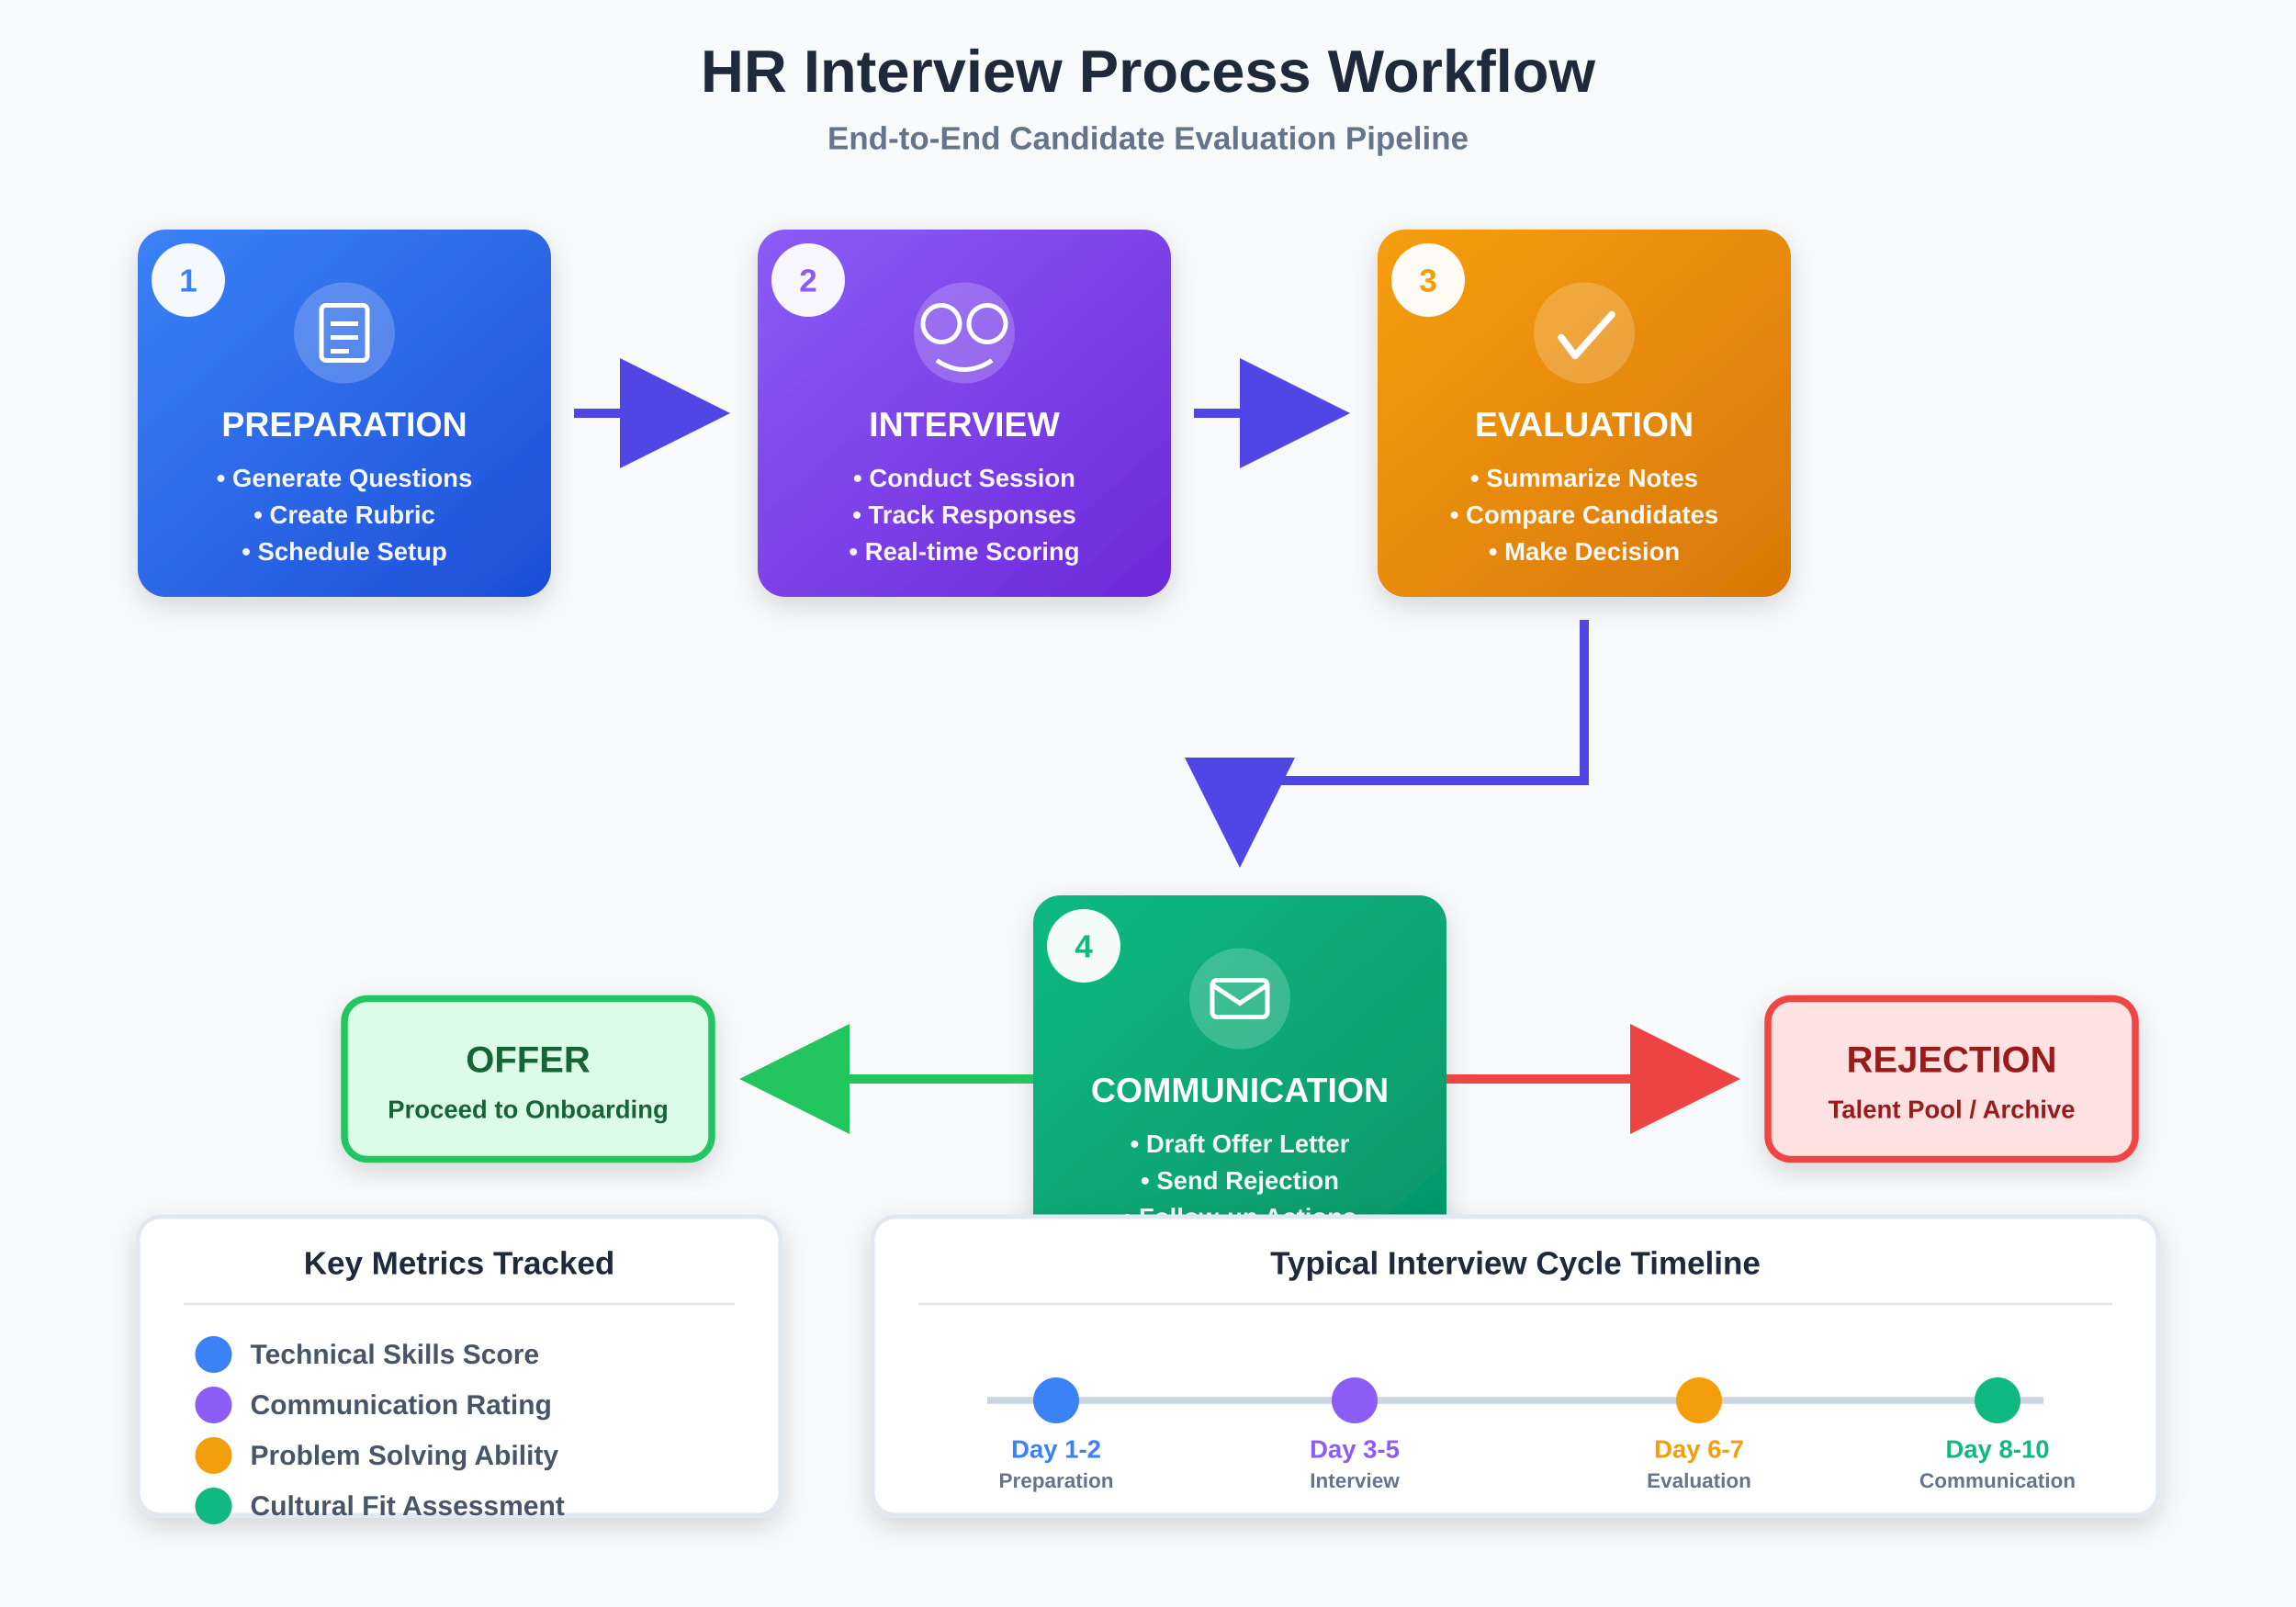
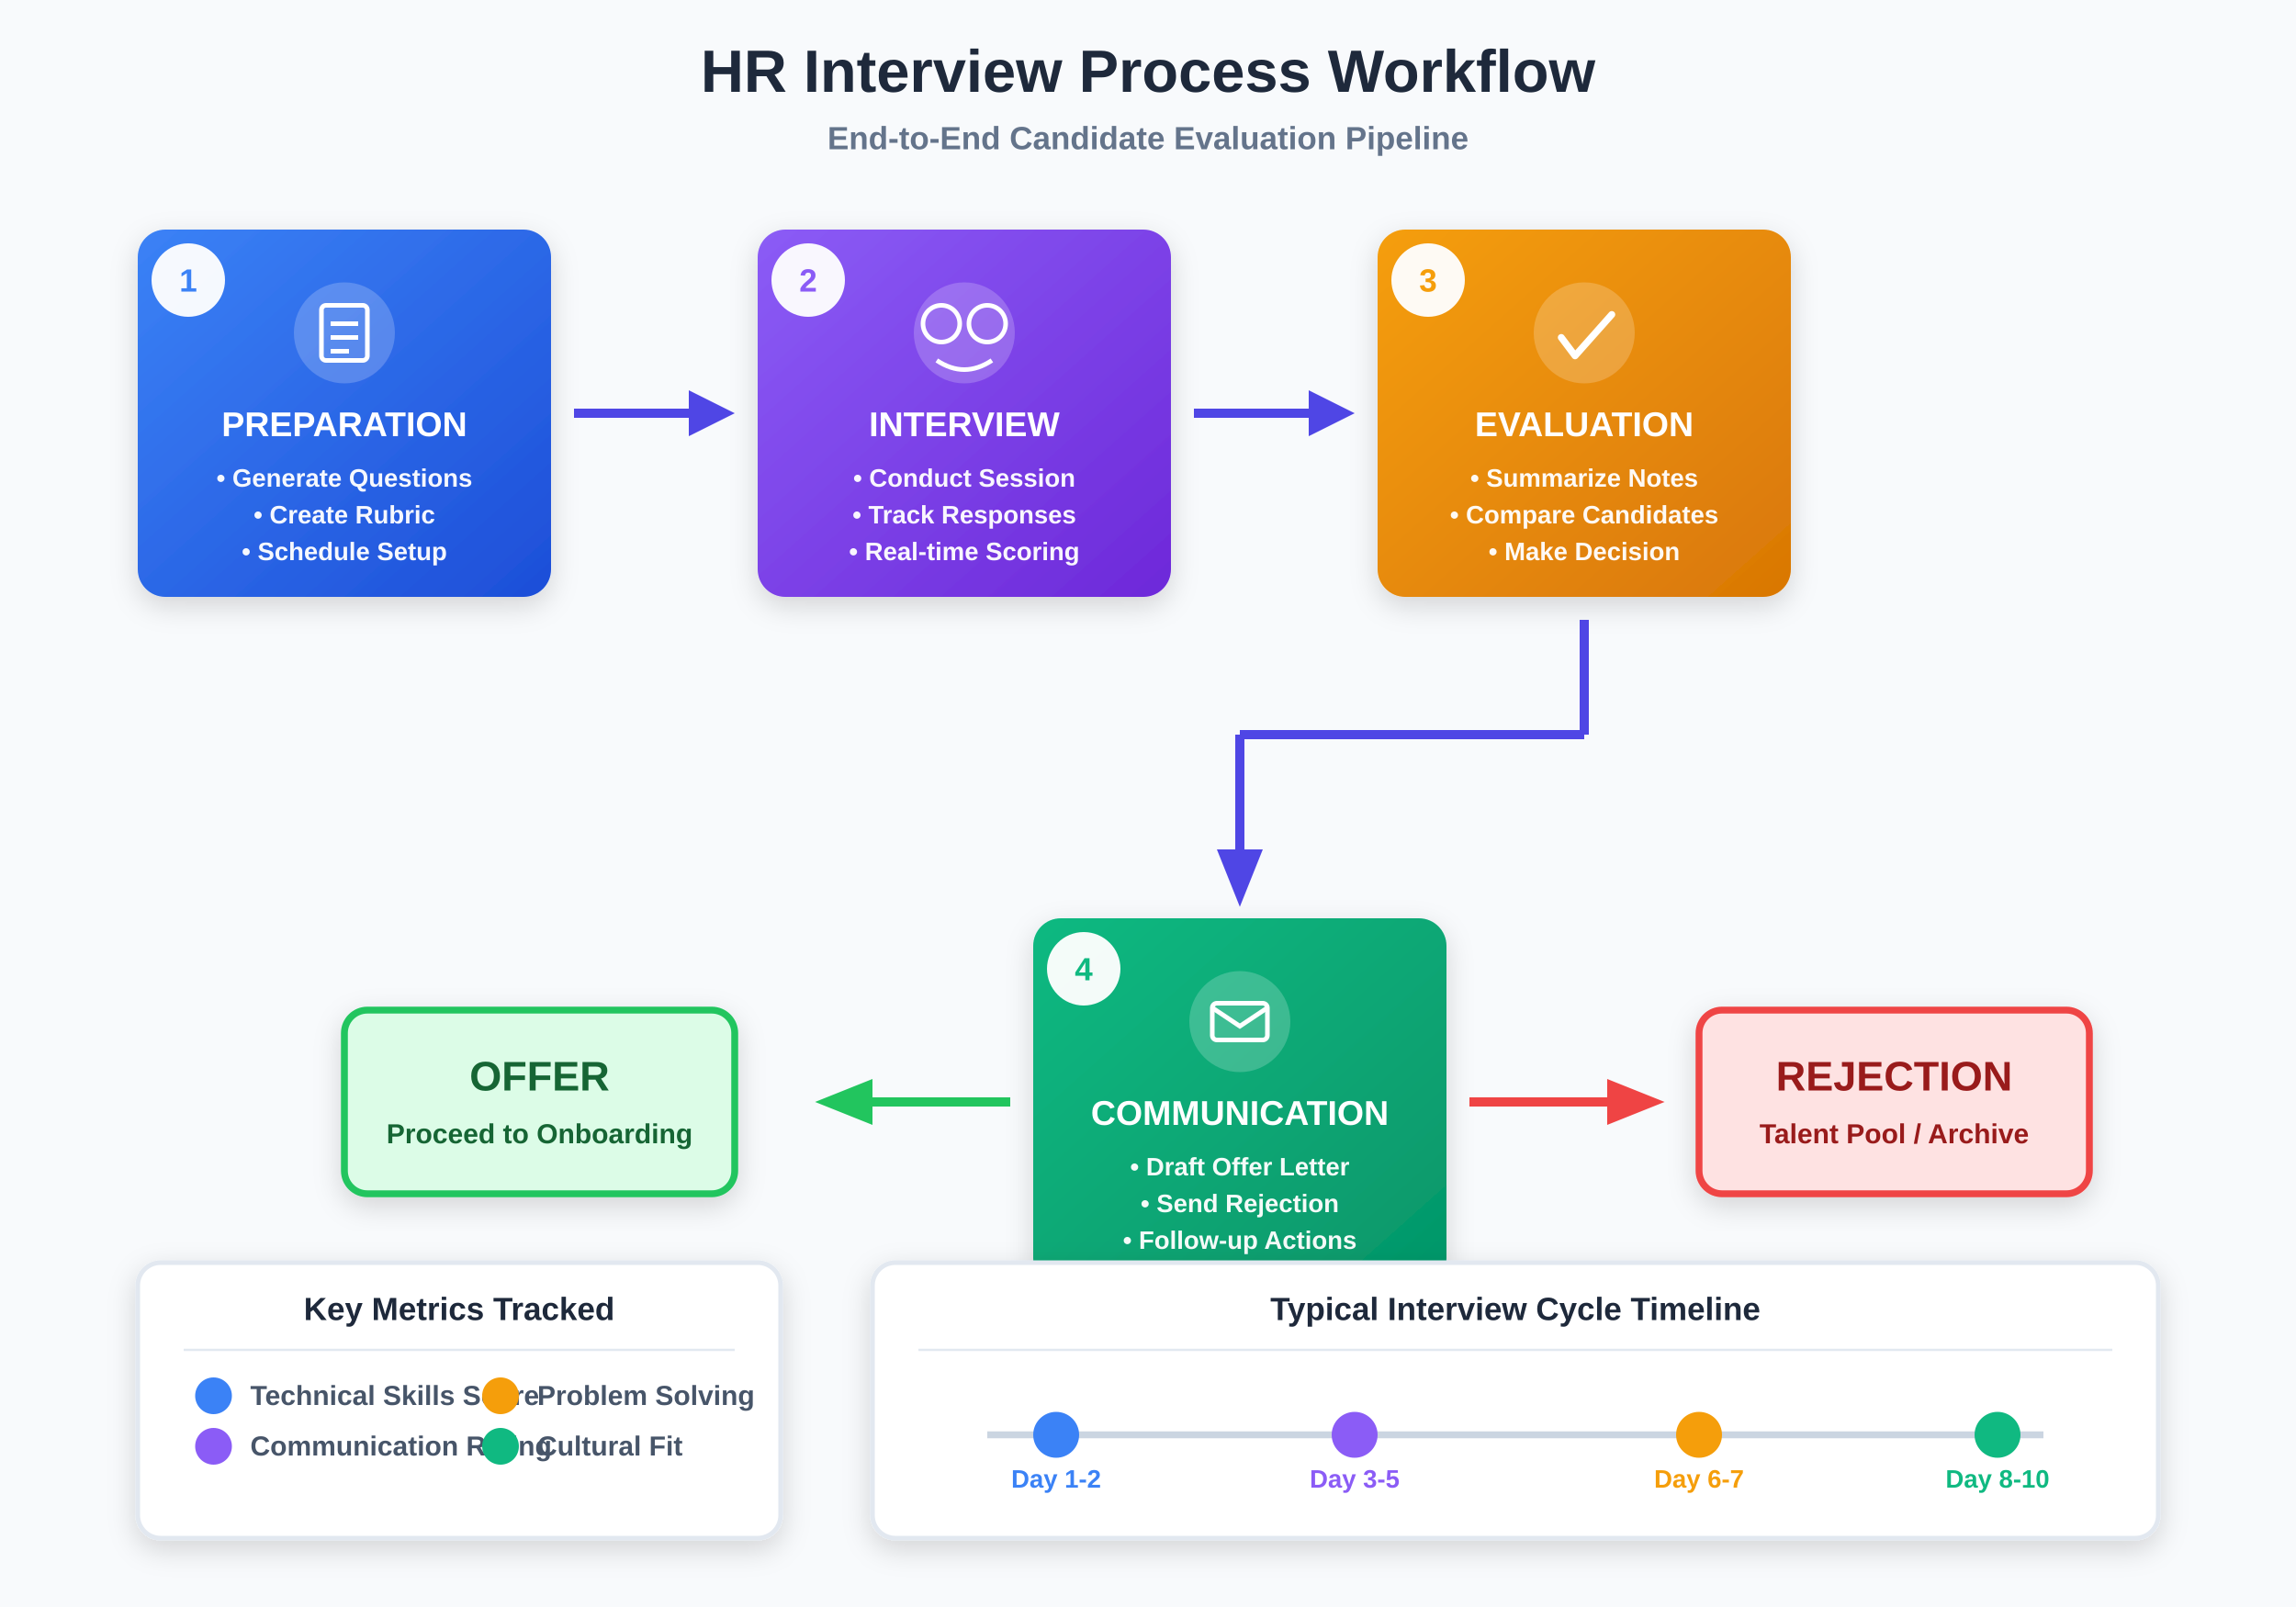
<svg xmlns="http://www.w3.org/2000/svg" viewBox="0 0 1000 700">
  <defs>
    <linearGradient id="prepGradient" x1="0%" y1="0%" x2="100%" y2="100%">
      <stop offset="0%" style="stop-color:#3B82F6;stop-opacity:1" />
      <stop offset="100%" style="stop-color:#1D4ED8;stop-opacity:1" />
    </linearGradient>
    <linearGradient id="interviewGradient" x1="0%" y1="0%" x2="100%" y2="100%">
      <stop offset="0%" style="stop-color:#8B5CF6;stop-opacity:1" />
      <stop offset="100%" style="stop-color:#6D28D9;stop-opacity:1" />
    </linearGradient>
    <linearGradient id="evalGradient" x1="0%" y1="0%" x2="100%" y2="100%">
      <stop offset="0%" style="stop-color:#F59E0B;stop-opacity:1" />
      <stop offset="100%" style="stop-color:#D97706;stop-opacity:1" />
    </linearGradient>
    <linearGradient id="commGradient" x1="0%" y1="0%" x2="100%" y2="100%">
      <stop offset="0%" style="stop-color:#10B981;stop-opacity:1" />
      <stop offset="100%" style="stop-color:#059669;stop-opacity:1" />
    </linearGradient>
    <filter id="shadow" x="-20%" y="-20%" width="140%" height="140%">
      <feDropShadow dx="0" dy="4" stdDeviation="6" flood-color="#000" flood-opacity="0.15" />
    </filter>
-     <marker id="arrowBlue" markerWidth="12" markerHeight="12" refX="10" refY="6" orient="auto">
-       <path d="M0,0 L0,12 L12,6 Z" fill="#4F46E5" />
-     </marker>
-     <marker id="arrowGreen" markerWidth="12" markerHeight="12" refX="10" refY="6" orient="auto">
-       <path d="M0,0 L0,12 L12,6 Z" fill="#22C55E" />
-     </marker>
-     <marker id="arrowRed" markerWidth="12" markerHeight="12" refX="10" refY="6" orient="auto">
-       <path d="M0,0 L0,12 L12,6 Z" fill="#EF4444" />
-     </marker>
  </defs>
  <rect width="1000" height="700" fill="#F8FAFC" />
  <text x="500" y="40" text-anchor="middle" font-family="Arial, sans-serif" font-size="26" font-weight="bold" fill="#1E293B">
    HR Interview Process Workflow
  </text>
  <text x="500" y="65" text-anchor="middle" font-family="Arial, sans-serif" font-size="14" font-weight="bold" fill="#64748B">
    End-to-End Candidate Evaluation Pipeline
  </text>
  <g transform="translate(60, 100)">
    <rect x="0" y="0" width="180" height="160" rx="12" fill="url(#prepGradient)" filter="url(#shadow)" />
    <circle cx="22" cy="22" r="16" fill="#FFF" opacity="0.95" />
    <text x="22" y="27" text-anchor="middle" font-family="Arial, sans-serif" font-size="14" font-weight="bold" fill="#3B82F6">1</text>
    <g transform="translate(90, 45)">
      <circle cx="0" cy="0" r="22" fill="#FFF" opacity="0.2" />
      <rect x="-10" y="-12" width="20" height="24" rx="2" fill="none" stroke="#FFF" stroke-width="2" />
      <line x1="-6" y1="-4" x2="6" y2="-4" stroke="#FFF" stroke-width="2" />
      <line x1="-6" y1="2" x2="6" y2="2" stroke="#FFF" stroke-width="2" />
      <line x1="-6" y1="8" x2="2" y2="8" stroke="#FFF" stroke-width="2" />
    </g>
    <text x="90" y="90" text-anchor="middle" font-family="Arial, sans-serif" font-size="15" font-weight="bold" fill="#FFF">PREPARATION</text>
    <text x="90" y="112" text-anchor="middle" font-family="Arial, sans-serif" font-size="11" font-weight="bold" fill="#FFF" opacity="0.95">• Generate Questions</text>
    <text x="90" y="128" text-anchor="middle" font-family="Arial, sans-serif" font-size="11" font-weight="bold" fill="#FFF" opacity="0.95">• Create Rubric</text>
    <text x="90" y="144" text-anchor="middle" font-family="Arial, sans-serif" font-size="11" font-weight="bold" fill="#FFF" opacity="0.95">• Schedule Setup</text>
  </g>
-   <line x1="250" y1="180" x2="310" y2="180" stroke="#4F46E5" stroke-width="4" marker-end="url(#arrowBlue)" />
+   <g transform="translate(250, 165)">
+     <line x1="0" y1="15" x2="50" y2="15" stroke="#4F46E5" stroke-width="4" />
+     <polygon points="50,5 70,15 50,25" fill="#4F46E5" />
+   </g>
  <g transform="translate(330, 100)">
    <rect x="0" y="0" width="180" height="160" rx="12" fill="url(#interviewGradient)" filter="url(#shadow)" />
    <circle cx="22" cy="22" r="16" fill="#FFF" opacity="0.95" />
    <text x="22" y="27" text-anchor="middle" font-family="Arial, sans-serif" font-size="14" font-weight="bold" fill="#8B5CF6">2</text>
    <g transform="translate(90, 45)">
      <circle cx="0" cy="0" r="22" fill="#FFF" opacity="0.2" />
      <circle cx="-10" cy="-4" r="8" fill="none" stroke="#FFF" stroke-width="2" />
      <circle cx="10" cy="-4" r="8" fill="none" stroke="#FFF" stroke-width="2" />
      <path d="M-12 12 Q0 20 12 12" fill="none" stroke="#FFF" stroke-width="2" />
    </g>
    <text x="90" y="90" text-anchor="middle" font-family="Arial, sans-serif" font-size="15" font-weight="bold" fill="#FFF">INTERVIEW</text>
    <text x="90" y="112" text-anchor="middle" font-family="Arial, sans-serif" font-size="11" font-weight="bold" fill="#FFF" opacity="0.95">• Conduct Session</text>
    <text x="90" y="128" text-anchor="middle" font-family="Arial, sans-serif" font-size="11" font-weight="bold" fill="#FFF" opacity="0.95">• Track Responses</text>
    <text x="90" y="144" text-anchor="middle" font-family="Arial, sans-serif" font-size="11" font-weight="bold" fill="#FFF" opacity="0.95">• Real-time Scoring</text>
  </g>
-   <line x1="520" y1="180" x2="580" y2="180" stroke="#4F46E5" stroke-width="4" marker-end="url(#arrowBlue)" />
+   <g transform="translate(520, 165)">
+     <line x1="0" y1="15" x2="50" y2="15" stroke="#4F46E5" stroke-width="4" />
+     <polygon points="50,5 70,15 50,25" fill="#4F46E5" />
+   </g>
  <g transform="translate(600, 100)">
    <rect x="0" y="0" width="180" height="160" rx="12" fill="url(#evalGradient)" filter="url(#shadow)" />
    <circle cx="22" cy="22" r="16" fill="#FFF" opacity="0.95" />
    <text x="22" y="27" text-anchor="middle" font-family="Arial, sans-serif" font-size="14" font-weight="bold" fill="#F59E0B">3</text>
    <g transform="translate(90, 45)">
      <circle cx="0" cy="0" r="22" fill="#FFF" opacity="0.2" />
      <path d="M-10 2 L-4 10 L12 -8" fill="none" stroke="#FFF" stroke-width="3" stroke-linecap="round" stroke-linejoin="round" />
    </g>
    <text x="90" y="90" text-anchor="middle" font-family="Arial, sans-serif" font-size="15" font-weight="bold" fill="#FFF">EVALUATION</text>
    <text x="90" y="112" text-anchor="middle" font-family="Arial, sans-serif" font-size="11" font-weight="bold" fill="#FFF" opacity="0.95">• Summarize Notes</text>
    <text x="90" y="128" text-anchor="middle" font-family="Arial, sans-serif" font-size="11" font-weight="bold" fill="#FFF" opacity="0.95">• Compare Candidates</text>
    <text x="90" y="144" text-anchor="middle" font-family="Arial, sans-serif" font-size="11" font-weight="bold" fill="#FFF" opacity="0.95">• Make Decision</text>
  </g>
-   <path d="M 690 270 L 690 310 L 690 340 L 540 340 L 540 370" fill="none" stroke="#4F46E5" stroke-width="4" marker-end="url(#arrowBlue)" />
-   <g transform="translate(450, 390)">
+   <g>
+     <line x1="690" y1="270" x2="690" y2="320" stroke="#4F46E5" stroke-width="4" />
+     <line x1="690" y1="320" x2="540" y2="320" stroke="#4F46E5" stroke-width="4" />
+     <line x1="540" y1="320" x2="540" y2="370" stroke="#4F46E5" stroke-width="4" />
+     <polygon points="530,370 540,395 550,370" fill="#4F46E5" />
+   </g>
+   <g transform="translate(450, 400)">
    <rect x="0" y="0" width="180" height="160" rx="12" fill="url(#commGradient)" filter="url(#shadow)" />
    <circle cx="22" cy="22" r="16" fill="#FFF" opacity="0.95" />
    <text x="22" y="27" text-anchor="middle" font-family="Arial, sans-serif" font-size="14" font-weight="bold" fill="#10B981">4</text>
    <g transform="translate(90, 45)">
      <circle cx="0" cy="0" r="22" fill="#FFF" opacity="0.2" />
      <rect x="-12" y="-8" width="24" height="16" rx="2" fill="none" stroke="#FFF" stroke-width="2" />
      <path d="M-12 -6 L0 2 L12 -6" fill="none" stroke="#FFF" stroke-width="2" />
    </g>
    <text x="90" y="90" text-anchor="middle" font-family="Arial, sans-serif" font-size="15" font-weight="bold" fill="#FFF">COMMUNICATION</text>
    <text x="90" y="112" text-anchor="middle" font-family="Arial, sans-serif" font-size="11" font-weight="bold" fill="#FFF" opacity="0.95">• Draft Offer Letter</text>
    <text x="90" y="128" text-anchor="middle" font-family="Arial, sans-serif" font-size="11" font-weight="bold" fill="#FFF" opacity="0.95">• Send Rejection</text>
    <text x="90" y="144" text-anchor="middle" font-family="Arial, sans-serif" font-size="11" font-weight="bold" fill="#FFF" opacity="0.95">• Follow-up Actions</text>
  </g>
-   <line x1="450" y1="470" x2="330" y2="470" stroke="#22C55E" stroke-width="4" marker-end="url(#arrowGreen)" />
-   <g transform="translate(150, 435)">
-     <rect x="0" y="0" width="160" height="70" rx="10" fill="#DCFCE7" stroke="#22C55E" stroke-width="3" filter="url(#shadow)" />
-     <text x="80" y="32" text-anchor="middle" font-family="Arial, sans-serif" font-size="16" font-weight="bold" fill="#166534">OFFER</text>
-     <text x="80" y="52" text-anchor="middle" font-family="Arial, sans-serif" font-size="11" font-weight="bold" fill="#166534">Proceed to Onboarding</text>
+   <g transform="translate(350, 475)">
+     <line x1="90" y1="5" x2="30" y2="5" stroke="#22C55E" stroke-width="4" />
+     <polygon points="30,15 5,5 30,-5" fill="#22C55E" />
  </g>
-   <line x1="630" y1="470" x2="750" y2="470" stroke="#EF4444" stroke-width="4" marker-end="url(#arrowRed)" />
-   <g transform="translate(770, 435)">
-     <rect x="0" y="0" width="160" height="70" rx="10" fill="#FEE2E2" stroke="#EF4444" stroke-width="3" filter="url(#shadow)" />
-     <text x="80" y="32" text-anchor="middle" font-family="Arial, sans-serif" font-size="16" font-weight="bold" fill="#991B1B">REJECTION</text>
-     <text x="80" y="52" text-anchor="middle" font-family="Arial, sans-serif" font-size="11" font-weight="bold" fill="#991B1B">Talent Pool / Archive</text>
+   <g transform="translate(150, 440)">
+     <rect x="0" y="0" width="170" height="80" rx="10" fill="#DCFCE7" stroke="#22C55E" stroke-width="3" filter="url(#shadow)" />
+     <text x="85" y="35" text-anchor="middle" font-family="Arial, sans-serif" font-size="18" font-weight="bold" fill="#166534">OFFER</text>
+     <text x="85" y="58" text-anchor="middle" font-family="Arial, sans-serif" font-size="12" font-weight="bold" fill="#166534">Proceed to Onboarding</text>
  </g>
-   <g transform="translate(60, 530)">
-     <rect x="0" y="0" width="280" height="130" rx="10" fill="#FFF" stroke="#E2E8F0" stroke-width="2" filter="url(#shadow)" />
+   <g transform="translate(640, 475)">
+     <line x1="0" y1="5" x2="60" y2="5" stroke="#EF4444" stroke-width="4" />
+     <polygon points="60,-5 85,5 60,15" fill="#EF4444" />
+   </g>
+   <g transform="translate(740, 440)">
+     <rect x="0" y="0" width="170" height="80" rx="10" fill="#FEE2E2" stroke="#EF4444" stroke-width="3" filter="url(#shadow)" />
+     <text x="85" y="35" text-anchor="middle" font-family="Arial, sans-serif" font-size="18" font-weight="bold" fill="#991B1B">REJECTION</text>
+     <text x="85" y="58" text-anchor="middle" font-family="Arial, sans-serif" font-size="12" font-weight="bold" fill="#991B1B">Talent Pool / Archive</text>
+   </g>
+   <g transform="translate(60, 550)">
+     <rect x="0" y="0" width="280" height="120" rx="10" fill="#FFF" stroke="#E2E8F0" stroke-width="2" filter="url(#shadow)" />
    <text x="140" y="25" text-anchor="middle" font-family="Arial, sans-serif" font-size="14" font-weight="bold" fill="#1E293B">Key Metrics Tracked</text>
    <line x1="20" y1="38" x2="260" y2="38" stroke="#E2E8F0" stroke-width="1" />
-     <g transform="translate(25, 52)">
+     <g transform="translate(25, 50)">
      <circle cx="8" cy="8" r="8" fill="#3B82F6" />
      <text x="24" y="12" font-family="Arial, sans-serif" font-size="12" font-weight="bold" fill="#475569">Technical Skills Score</text>
    </g>
-     <g transform="translate(25, 74)">
+     <g transform="translate(25, 72)">
      <circle cx="8" cy="8" r="8" fill="#8B5CF6" />
      <text x="24" y="12" font-family="Arial, sans-serif" font-size="12" font-weight="bold" fill="#475569">Communication Rating</text>
    </g>
-     <g transform="translate(25, 96)">
+     <g transform="translate(150, 50)">
      <circle cx="8" cy="8" r="8" fill="#F59E0B" />
-       <text x="24" y="12" font-family="Arial, sans-serif" font-size="12" font-weight="bold" fill="#475569">Problem Solving Ability</text>
+       <text x="24" y="12" font-family="Arial, sans-serif" font-size="12" font-weight="bold" fill="#475569">Problem Solving</text>
    </g>
-     <g transform="translate(25, 118)">
+     <g transform="translate(150, 72)">
      <circle cx="8" cy="8" r="8" fill="#10B981" />
-       <text x="24" y="12" font-family="Arial, sans-serif" font-size="12" font-weight="bold" fill="#475569">Cultural Fit Assessment</text>
+       <text x="24" y="12" font-family="Arial, sans-serif" font-size="12" font-weight="bold" fill="#475569">Cultural Fit</text>
    </g>
  </g>
-   <g transform="translate(380, 530)">
-     <rect x="0" y="0" width="560" height="130" rx="10" fill="#FFF" stroke="#E2E8F0" stroke-width="2" filter="url(#shadow)" />
+   <g transform="translate(380, 550)">
+     <rect x="0" y="0" width="560" height="120" rx="10" fill="#FFF" stroke="#E2E8F0" stroke-width="2" filter="url(#shadow)" />
    <text x="280" y="25" text-anchor="middle" font-family="Arial, sans-serif" font-size="14" font-weight="bold" fill="#1E293B">Typical Interview Cycle Timeline</text>
    <line x1="20" y1="38" x2="540" y2="38" stroke="#E2E8F0" stroke-width="1" />
-     <line x1="50" y1="80" x2="510" y2="80" stroke="#CBD5E1" stroke-width="3" />
-     <circle cx="80" cy="80" r="10" fill="#3B82F6" />
-     <text x="80" y="105" text-anchor="middle" font-family="Arial, sans-serif" font-size="11" font-weight="bold" fill="#3B82F6">Day 1-2</text>
-     <text x="80" y="118" text-anchor="middle" font-family="Arial, sans-serif" font-size="9" font-weight="bold" fill="#64748B">Preparation</text>
-     <circle cx="210" cy="80" r="10" fill="#8B5CF6" />
-     <text x="210" y="105" text-anchor="middle" font-family="Arial, sans-serif" font-size="11" font-weight="bold" fill="#8B5CF6">Day 3-5</text>
-     <text x="210" y="118" text-anchor="middle" font-family="Arial, sans-serif" font-size="9" font-weight="bold" fill="#64748B">Interview</text>
-     <circle cx="360" cy="80" r="10" fill="#F59E0B" />
-     <text x="360" y="105" text-anchor="middle" font-family="Arial, sans-serif" font-size="11" font-weight="bold" fill="#F59E0B">Day 6-7</text>
-     <text x="360" y="118" text-anchor="middle" font-family="Arial, sans-serif" font-size="9" font-weight="bold" fill="#64748B">Evaluation</text>
-     <circle cx="490" cy="80" r="10" fill="#10B981" />
-     <text x="490" y="105" text-anchor="middle" font-family="Arial, sans-serif" font-size="11" font-weight="bold" fill="#10B981">Day 8-10</text>
-     <text x="490" y="118" text-anchor="middle" font-family="Arial, sans-serif" font-size="9" font-weight="bold" fill="#64748B">Communication</text>
+     <line x1="50" y1="75" x2="510" y2="75" stroke="#CBD5E1" stroke-width="3" />
+     <circle cx="80" cy="75" r="10" fill="#3B82F6" />
+     <text x="80" y="98" text-anchor="middle" font-family="Arial, sans-serif" font-size="11" font-weight="bold" fill="#3B82F6">Day 1-2</text>
+     <circle cx="210" cy="75" r="10" fill="#8B5CF6" />
+     <text x="210" y="98" text-anchor="middle" font-family="Arial, sans-serif" font-size="11" font-weight="bold" fill="#8B5CF6">Day 3-5</text>
+     <circle cx="360" cy="75" r="10" fill="#F59E0B" />
+     <text x="360" y="98" text-anchor="middle" font-family="Arial, sans-serif" font-size="11" font-weight="bold" fill="#F59E0B">Day 6-7</text>
+     <circle cx="490" cy="75" r="10" fill="#10B981" />
+     <text x="490" y="98" text-anchor="middle" font-family="Arial, sans-serif" font-size="11" font-weight="bold" fill="#10B981">Day 8-10</text>
  </g>
</svg>
